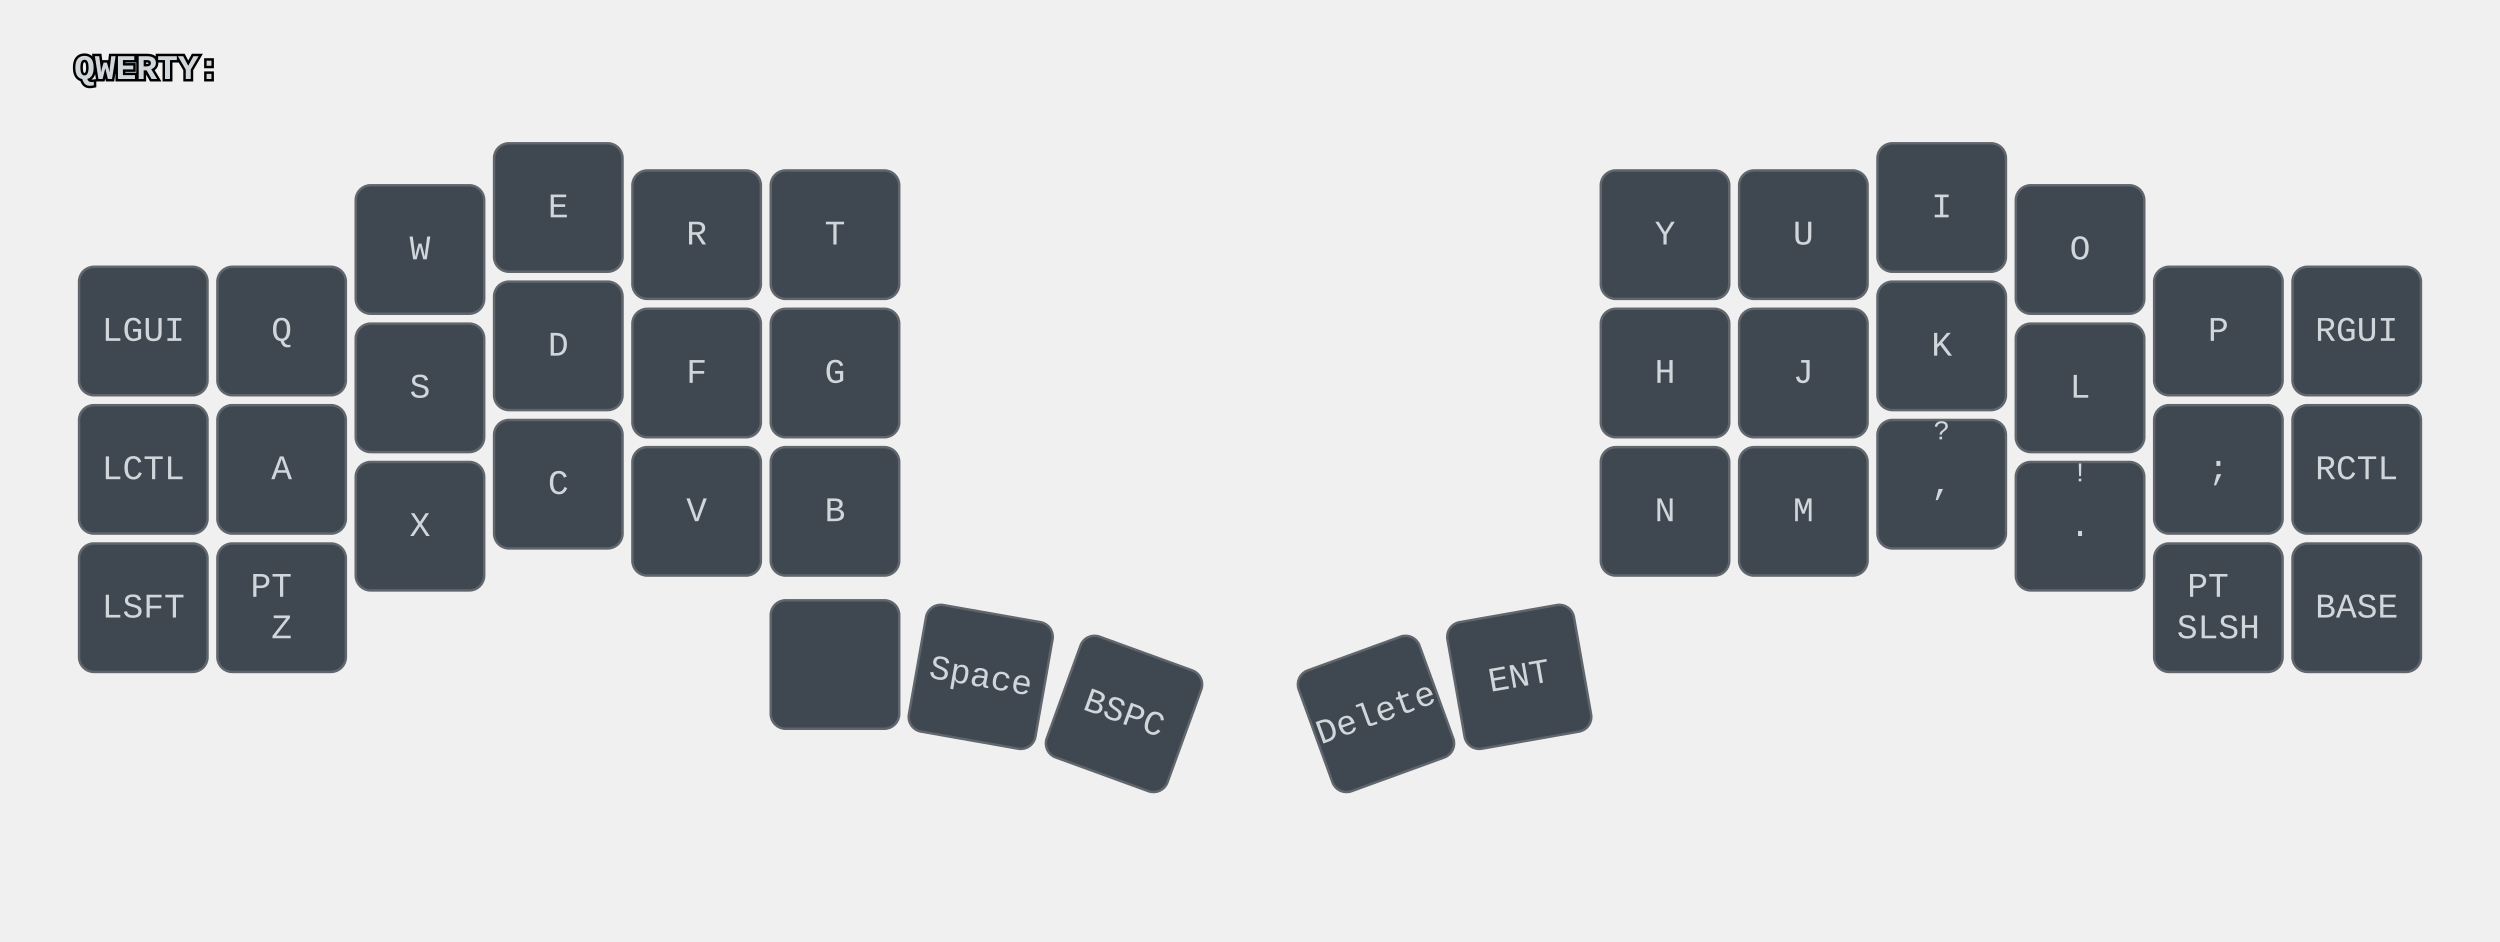
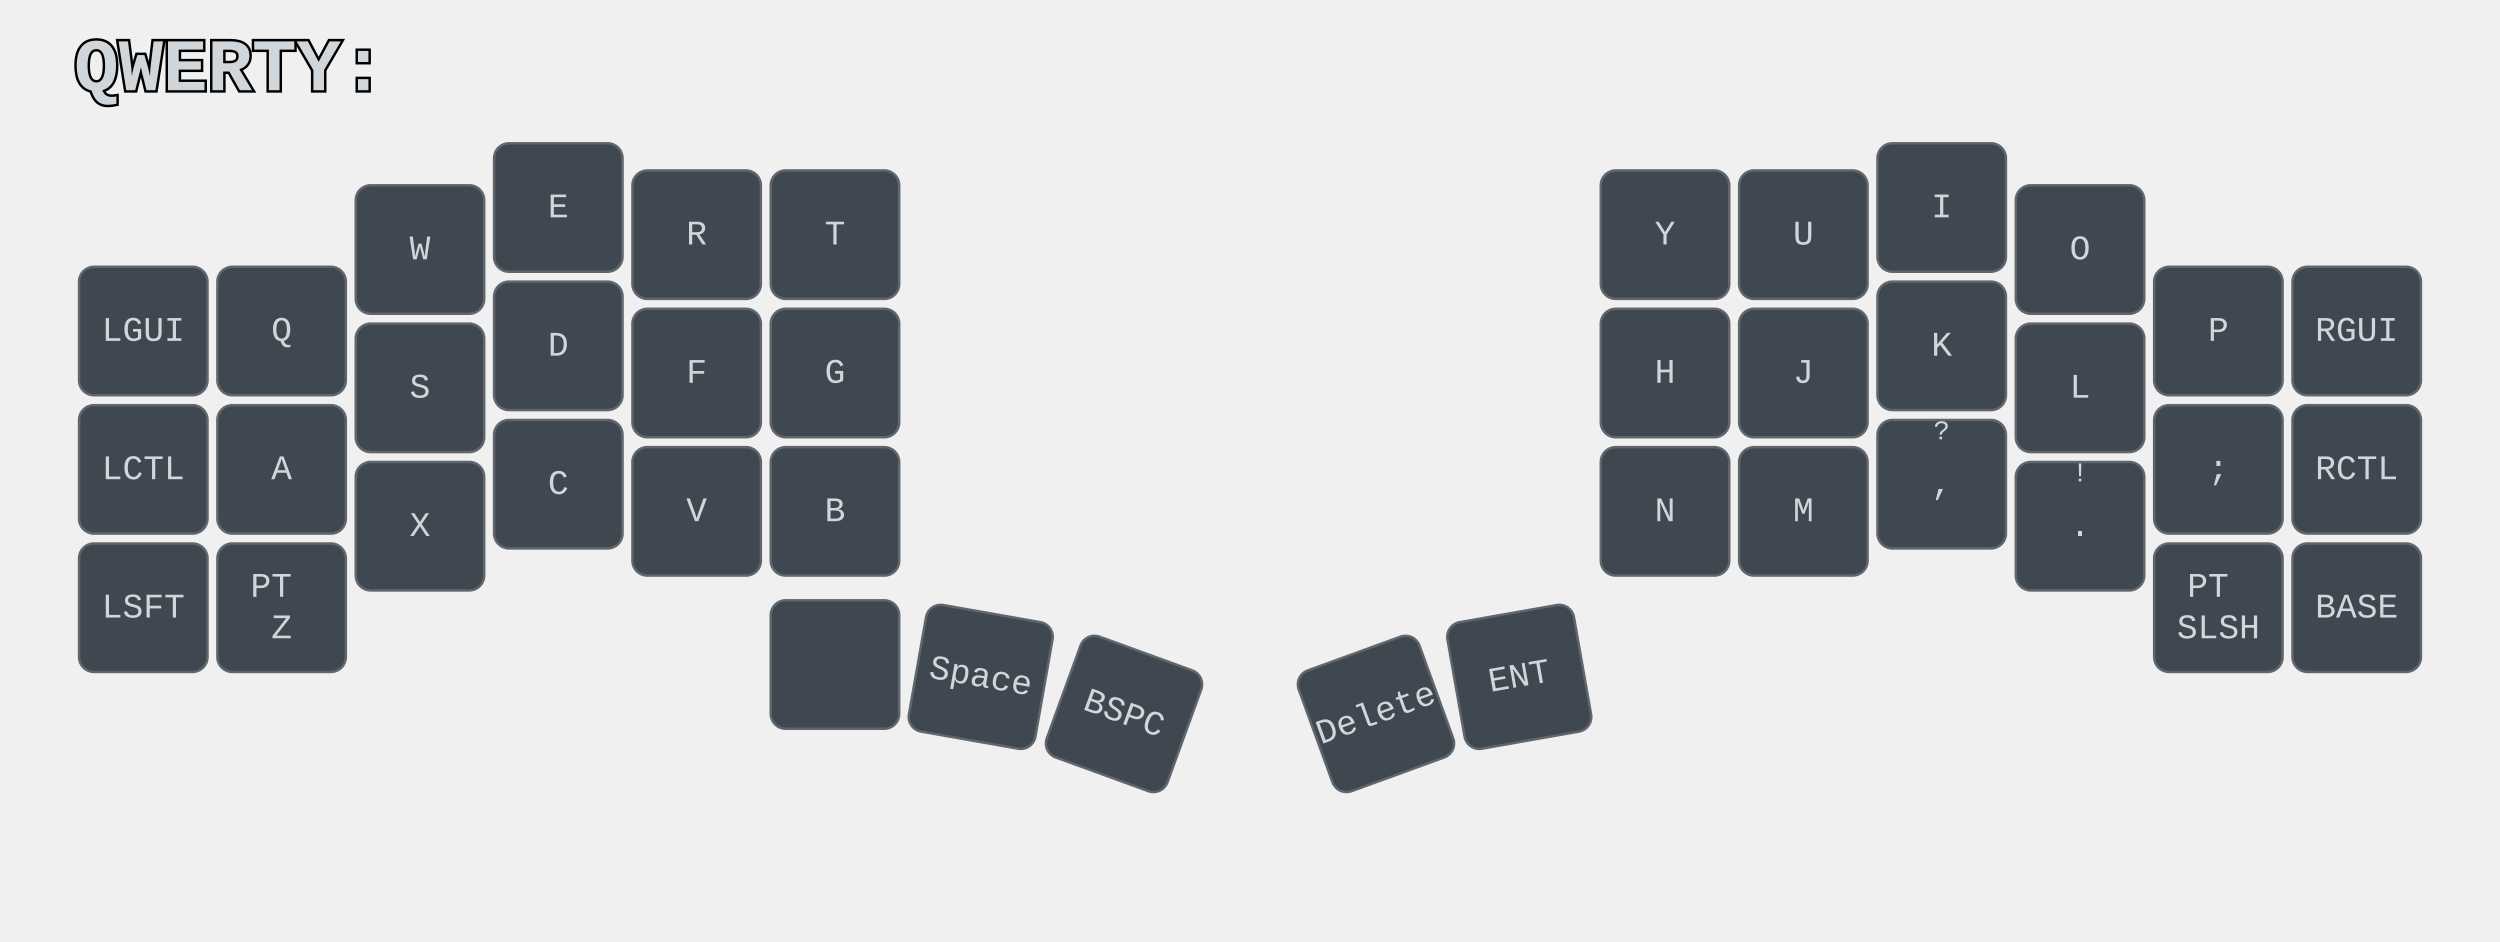
<svg xmlns="http://www.w3.org/2000/svg" width="1012" height="381" viewBox="0 0 1012 381" class="keymap">
  <defs>/* start glyphs */
<svg id="mdi:arrow-bottom-left">
      <svg id="mdi-arrow-bottom-left" viewBox="0 0 24 24">
        <path d="M19,6.41L17.59,5L7,15.59V9H5V19H15V17H8.41L19,6.41Z" />
      </svg>
    </svg>
    <svg id="mdi:arrow-bottom-right">
      <svg id="mdi-arrow-bottom-right" viewBox="0 0 24 24">
        <path d="M5,6.41L6.41,5L17,15.59V9H19V19H9V17H15.59L5,6.41Z" />
      </svg>
    </svg>
    <svg id="mdi:arrow-left">
      <svg id="mdi-arrow-left" viewBox="0 0 24 24">
        <path d="M20,11V13H8L13.5,18.5L12.08,19.92L4.16,12L12.08,4.08L13.5,5.5L8,11H20Z" />
      </svg>
    </svg>
    <svg id="mdi:arrow-right">
      <svg id="mdi-arrow-right" viewBox="0 0 24 24">
        <path d="M4,11V13H16L10.5,18.5L11.92,19.92L19.84,12L11.92,4.08L10.5,5.5L16,11H4Z" />
      </svg>
    </svg>
    <svg id="mdi:arrow-top-left">
      <svg id="mdi-arrow-top-left" viewBox="0 0 24 24">
        <path d="M19,17.59L17.59,19L7,8.41V15H5V5H15V7H8.41L19,17.59Z" />
      </svg>
    </svg>
    <svg id="mdi:arrow-top-right">
      <svg id="mdi-arrow-top-right" viewBox="0 0 24 24">
        <path d="M5,17.59L15.59,7H9V5H19V15H17V8.41L6.41,19L5,17.59Z" />
      </svg>
    </svg>
  </defs>/* end glyphs */
<style>/* inherit to force styles through use tags */
svg path {
    fill: inherit;
}

/* font and background color specifications */
svg.keymap {
-     font-family: SFMono-Regular,Consolas,Liberation Mono,Menlo,monospace;
+     font-family: Monaspace Krypton,Consolas,Liberation Mono,Menlo,monospace;
    font-size: 14px;
    font-kerning: normal;
    text-rendering: optimizeLegibility;
    fill: #24292e;
}

/* default key styling */
rect.key {
    fill: #f6f8fa;
    stroke: #c9cccf;
    stroke-width: 1;
}

/* default key side styling, only used is draw_key_sides is set */
rect.side {
    filter: brightness(90%);
}

/* color accent for combo boxes */
rect.combo, rect.combo-separate {
    fill: #cdf;
}

/* color accent for held keys */
rect.held, rect.combo.held {
    fill: #fdd;
}

/* color accent for ghost (optional) keys */
rect.ghost, rect.combo.ghost {
    stroke-dasharray: 4, 4;
    stroke-width: 2;
}

text {
    text-anchor: middle;
    dominant-baseline: middle;
}

/* styling for layer labels */
text.label {
+  font-size: 30px;
    font-weight: bold;
    text-anchor: start;
    stroke: white;
    stroke-width: 2;
    paint-order: stroke;
}

/* styling for combo tap, and key hold/shifted label text */
text.combo, text.hold, text.shifted {
    font-size: 11px;
}

text.hold {
    text-anchor: middle;
    dominant-baseline: auto;
}

text.shifted {
    text-anchor: middle;
    dominant-baseline: hanging;
}

/* styling for hold/shifted label text in combo box */
text.combo.hold, text.combo.shifted {
    font-size: 8px;
}

/* lighter symbol for transparent keys */
text.trans {
    fill: #7b7e81;
}

/* styling for combo dendrons */
path.combo {
    stroke-width: 1;
    stroke: gray;
    fill: none;
}

/* Start Tabler Icons Cleanup */
/* cannot use height/width with glyphs */
.icon-tabler &gt; path {
    fill: inherit;
    stroke: inherit;
    stroke-width: 2;
}
/* hide tabler's default box */
.icon-tabler &gt; path[stroke="none"][fill="none"] {
    visibility: hidden;
}
/* End Tabler Icons Cleanup */

svg.keymap { fill: #d1d6db; }
rect.key { fill: #3f4750; }
rect.key, rect.combo { stroke: #60666c; }
rect.combo, rect.combo-separate { fill: #1f3d7a; }
rect.held, rect.combo.held { fill: #854747; }
text.label, text.footer { stroke: black; }
text.trans { fill: #7e8184; }
path.combo { stroke: #7f7f7f; }
</style>
  <g transform="translate(30, 0)" class="layer-QWERTY">
    <text x="0" y="28" class="label" id="QWERTY">QWERTY:</text>
    <g transform="translate(0, 56)">
      <g transform="translate(28, 78)" class="key keypos-0">
        <rect rx="6" ry="6" x="-26" y="-26" width="52" height="52" class="key" />
        <text x="0" y="0" class="key tap">LGUI</text>
      </g>
      <g transform="translate(84, 78)" class="key keypos-1">
        <rect rx="6" ry="6" x="-26" y="-26" width="52" height="52" class="key" />
        <text x="0" y="0" class="key tap">Q</text>
      </g>
      <g transform="translate(140, 45)" class="key keypos-2">
        <rect rx="6" ry="6" x="-26" y="-26" width="52" height="52" class="key" />
        <text x="0" y="0" class="key tap">W</text>
      </g>
      <g transform="translate(196, 28)" class="key keypos-3">
        <rect rx="6" ry="6" x="-26" y="-26" width="52" height="52" class="key" />
        <text x="0" y="0" class="key tap">E</text>
      </g>
      <g transform="translate(252, 39)" class="key keypos-4">
        <rect rx="6" ry="6" x="-26" y="-26" width="52" height="52" class="key" />
        <text x="0" y="0" class="key tap">R</text>
      </g>
      <g transform="translate(308, 39)" class="key keypos-5">
        <rect rx="6" ry="6" x="-26" y="-26" width="52" height="52" class="key" />
        <text x="0" y="0" class="key tap">T</text>
      </g>
      <g transform="translate(644, 39)" class="key keypos-6">
        <rect rx="6" ry="6" x="-26" y="-26" width="52" height="52" class="key" />
        <text x="0" y="0" class="key tap">Y</text>
      </g>
      <g transform="translate(700, 39)" class="key keypos-7">
        <rect rx="6" ry="6" x="-26" y="-26" width="52" height="52" class="key" />
        <text x="0" y="0" class="key tap">U</text>
      </g>
      <g transform="translate(756, 28)" class="key keypos-8">
        <rect rx="6" ry="6" x="-26" y="-26" width="52" height="52" class="key" />
        <text x="0" y="0" class="key tap">I</text>
      </g>
      <g transform="translate(812, 45)" class="key keypos-9">
        <rect rx="6" ry="6" x="-26" y="-26" width="52" height="52" class="key" />
        <text x="0" y="0" class="key tap">O</text>
      </g>
      <g transform="translate(868, 78)" class="key keypos-10">
        <rect rx="6" ry="6" x="-26" y="-26" width="52" height="52" class="key" />
        <text x="0" y="0" class="key tap">P</text>
      </g>
      <g transform="translate(924, 78)" class="key keypos-11">
        <rect rx="6" ry="6" x="-26" y="-26" width="52" height="52" class="key" />
        <text x="0" y="0" class="key tap">RGUI</text>
      </g>
      <g transform="translate(28, 134)" class="key keypos-12">
        <rect rx="6" ry="6" x="-26" y="-26" width="52" height="52" class="key" />
        <text x="0" y="0" class="key tap">LCTL</text>
      </g>
      <g transform="translate(84, 134)" class="key keypos-13">
        <rect rx="6" ry="6" x="-26" y="-26" width="52" height="52" class="key" />
        <text x="0" y="0" class="key tap">A</text>
      </g>
      <g transform="translate(140, 101)" class="key keypos-14">
        <rect rx="6" ry="6" x="-26" y="-26" width="52" height="52" class="key" />
        <text x="0" y="0" class="key tap">S</text>
      </g>
      <g transform="translate(196, 84)" class="key keypos-15">
        <rect rx="6" ry="6" x="-26" y="-26" width="52" height="52" class="key" />
        <text x="0" y="0" class="key tap">D</text>
      </g>
      <g transform="translate(252, 95)" class="key keypos-16">
        <rect rx="6" ry="6" x="-26" y="-26" width="52" height="52" class="key" />
        <text x="0" y="0" class="key tap">F</text>
      </g>
      <g transform="translate(308, 95)" class="key keypos-17">
        <rect rx="6" ry="6" x="-26" y="-26" width="52" height="52" class="key" />
        <text x="0" y="0" class="key tap">G</text>
      </g>
      <g transform="translate(644, 95)" class="key keypos-18">
        <rect rx="6" ry="6" x="-26" y="-26" width="52" height="52" class="key" />
        <text x="0" y="0" class="key tap">H</text>
      </g>
      <g transform="translate(700, 95)" class="key keypos-19">
        <rect rx="6" ry="6" x="-26" y="-26" width="52" height="52" class="key" />
        <text x="0" y="0" class="key tap">J</text>
      </g>
      <g transform="translate(756, 84)" class="key keypos-20">
        <rect rx="6" ry="6" x="-26" y="-26" width="52" height="52" class="key" />
        <text x="0" y="0" class="key tap">K</text>
      </g>
      <g transform="translate(812, 101)" class="key keypos-21">
        <rect rx="6" ry="6" x="-26" y="-26" width="52" height="52" class="key" />
        <text x="0" y="0" class="key tap">L</text>
      </g>
      <g transform="translate(868, 134)" class="key keypos-22">
        <rect rx="6" ry="6" x="-26" y="-26" width="52" height="52" class="key" />
        <text x="0" y="0" class="key tap">;</text>
      </g>
      <g transform="translate(924, 134)" class="key keypos-23">
        <rect rx="6" ry="6" x="-26" y="-26" width="52" height="52" class="key" />
        <text x="0" y="0" class="key tap">RCTL</text>
      </g>
      <g transform="translate(28, 190)" class="key keypos-24">
        <rect rx="6" ry="6" x="-26" y="-26" width="52" height="52" class="key" />
        <text x="0" y="0" class="key tap">LSFT</text>
      </g>
      <g transform="translate(84, 190)" class="key keypos-25">
        <rect rx="6" ry="6" x="-26" y="-26" width="52" height="52" class="key" />
        <text x="0" y="0" class="key tap">
          <tspan x="0" dy="-0.6em">PT</tspan>
          <tspan x="0" dy="1.2em">Z</tspan>
        </text>
      </g>
      <g transform="translate(140, 157)" class="key keypos-26">
        <rect rx="6" ry="6" x="-26" y="-26" width="52" height="52" class="key" />
        <text x="0" y="0" class="key tap">X</text>
      </g>
      <g transform="translate(196, 140)" class="key keypos-27">
        <rect rx="6" ry="6" x="-26" y="-26" width="52" height="52" class="key" />
        <text x="0" y="0" class="key tap">C</text>
      </g>
      <g transform="translate(252, 151)" class="key keypos-28">
        <rect rx="6" ry="6" x="-26" y="-26" width="52" height="52" class="key" />
        <text x="0" y="0" class="key tap">V</text>
      </g>
      <g transform="translate(308, 151)" class="key keypos-29">
        <rect rx="6" ry="6" x="-26" y="-26" width="52" height="52" class="key" />
        <text x="0" y="0" class="key tap">B</text>
      </g>
      <g transform="translate(644, 151)" class="key keypos-30">
        <rect rx="6" ry="6" x="-26" y="-26" width="52" height="52" class="key" />
        <text x="0" y="0" class="key tap">N</text>
      </g>
      <g transform="translate(700, 151)" class="key keypos-31">
        <rect rx="6" ry="6" x="-26" y="-26" width="52" height="52" class="key" />
        <text x="0" y="0" class="key tap">M</text>
      </g>
      <g transform="translate(756, 140)" class="key keypos-32">
        <rect rx="6" ry="6" x="-26" y="-26" width="52" height="52" class="key" />
        <text x="0" y="0" class="key tap">,</text>
        <text x="0" y="-24" class="key shifted">?</text>
      </g>
      <g transform="translate(812, 157)" class="key keypos-33">
        <rect rx="6" ry="6" x="-26" y="-26" width="52" height="52" class="key" />
        <text x="0" y="0" class="key tap">.</text>
        <text x="0" y="-24" class="key shifted">!</text>
      </g>
      <g transform="translate(868, 190)" class="key keypos-34">
        <rect rx="6" ry="6" x="-26" y="-26" width="52" height="52" class="key" />
        <text x="0" y="0" class="key tap">
          <tspan x="0" dy="-0.6em">PT</tspan>
          <tspan x="0" dy="1.2em">SLSH</tspan>
        </text>
      </g>
      <g transform="translate(924, 190)" class="key keypos-35">
        <rect rx="6" ry="6" x="-26" y="-26" width="52" height="52" class="key" />
        <text x="0" y="0" class="key tap">BASE</text>
      </g>
      <g transform="translate(308, 213)" class="key keypos-36">
        <rect rx="6" ry="6" x="-26" y="-26" width="52" height="52" class="key" />
      </g>
      <g transform="translate(367, 218) rotate(10.0)" class="key keypos-37">
        <rect rx="6" ry="6" x="-26" y="-26" width="52" height="52" class="key" />
        <text x="0" y="0" class="key tap">Space</text>
      </g>
      <g transform="translate(425, 233) rotate(20.0)" class="key keypos-38">
        <rect rx="6" ry="6" x="-26" y="-26" width="52" height="52" class="key" />
        <text x="0" y="0" class="key tap">BSPC</text>
      </g>
      <g transform="translate(527, 233) rotate(-20.0)" class="key keypos-39">
        <rect rx="6" ry="6" x="-26" y="-26" width="52" height="52" class="key" />
        <text x="0" y="0" class="key tap">Delete</text>
      </g>
      <g transform="translate(585, 218) rotate(-10.0)" class="key keypos-40">
        <rect rx="6" ry="6" x="-26" y="-26" width="52" height="52" class="key" />
        <text x="0" y="0" class="key tap">ENT</text>
      </g>
    </g>
  </g>
</svg>
